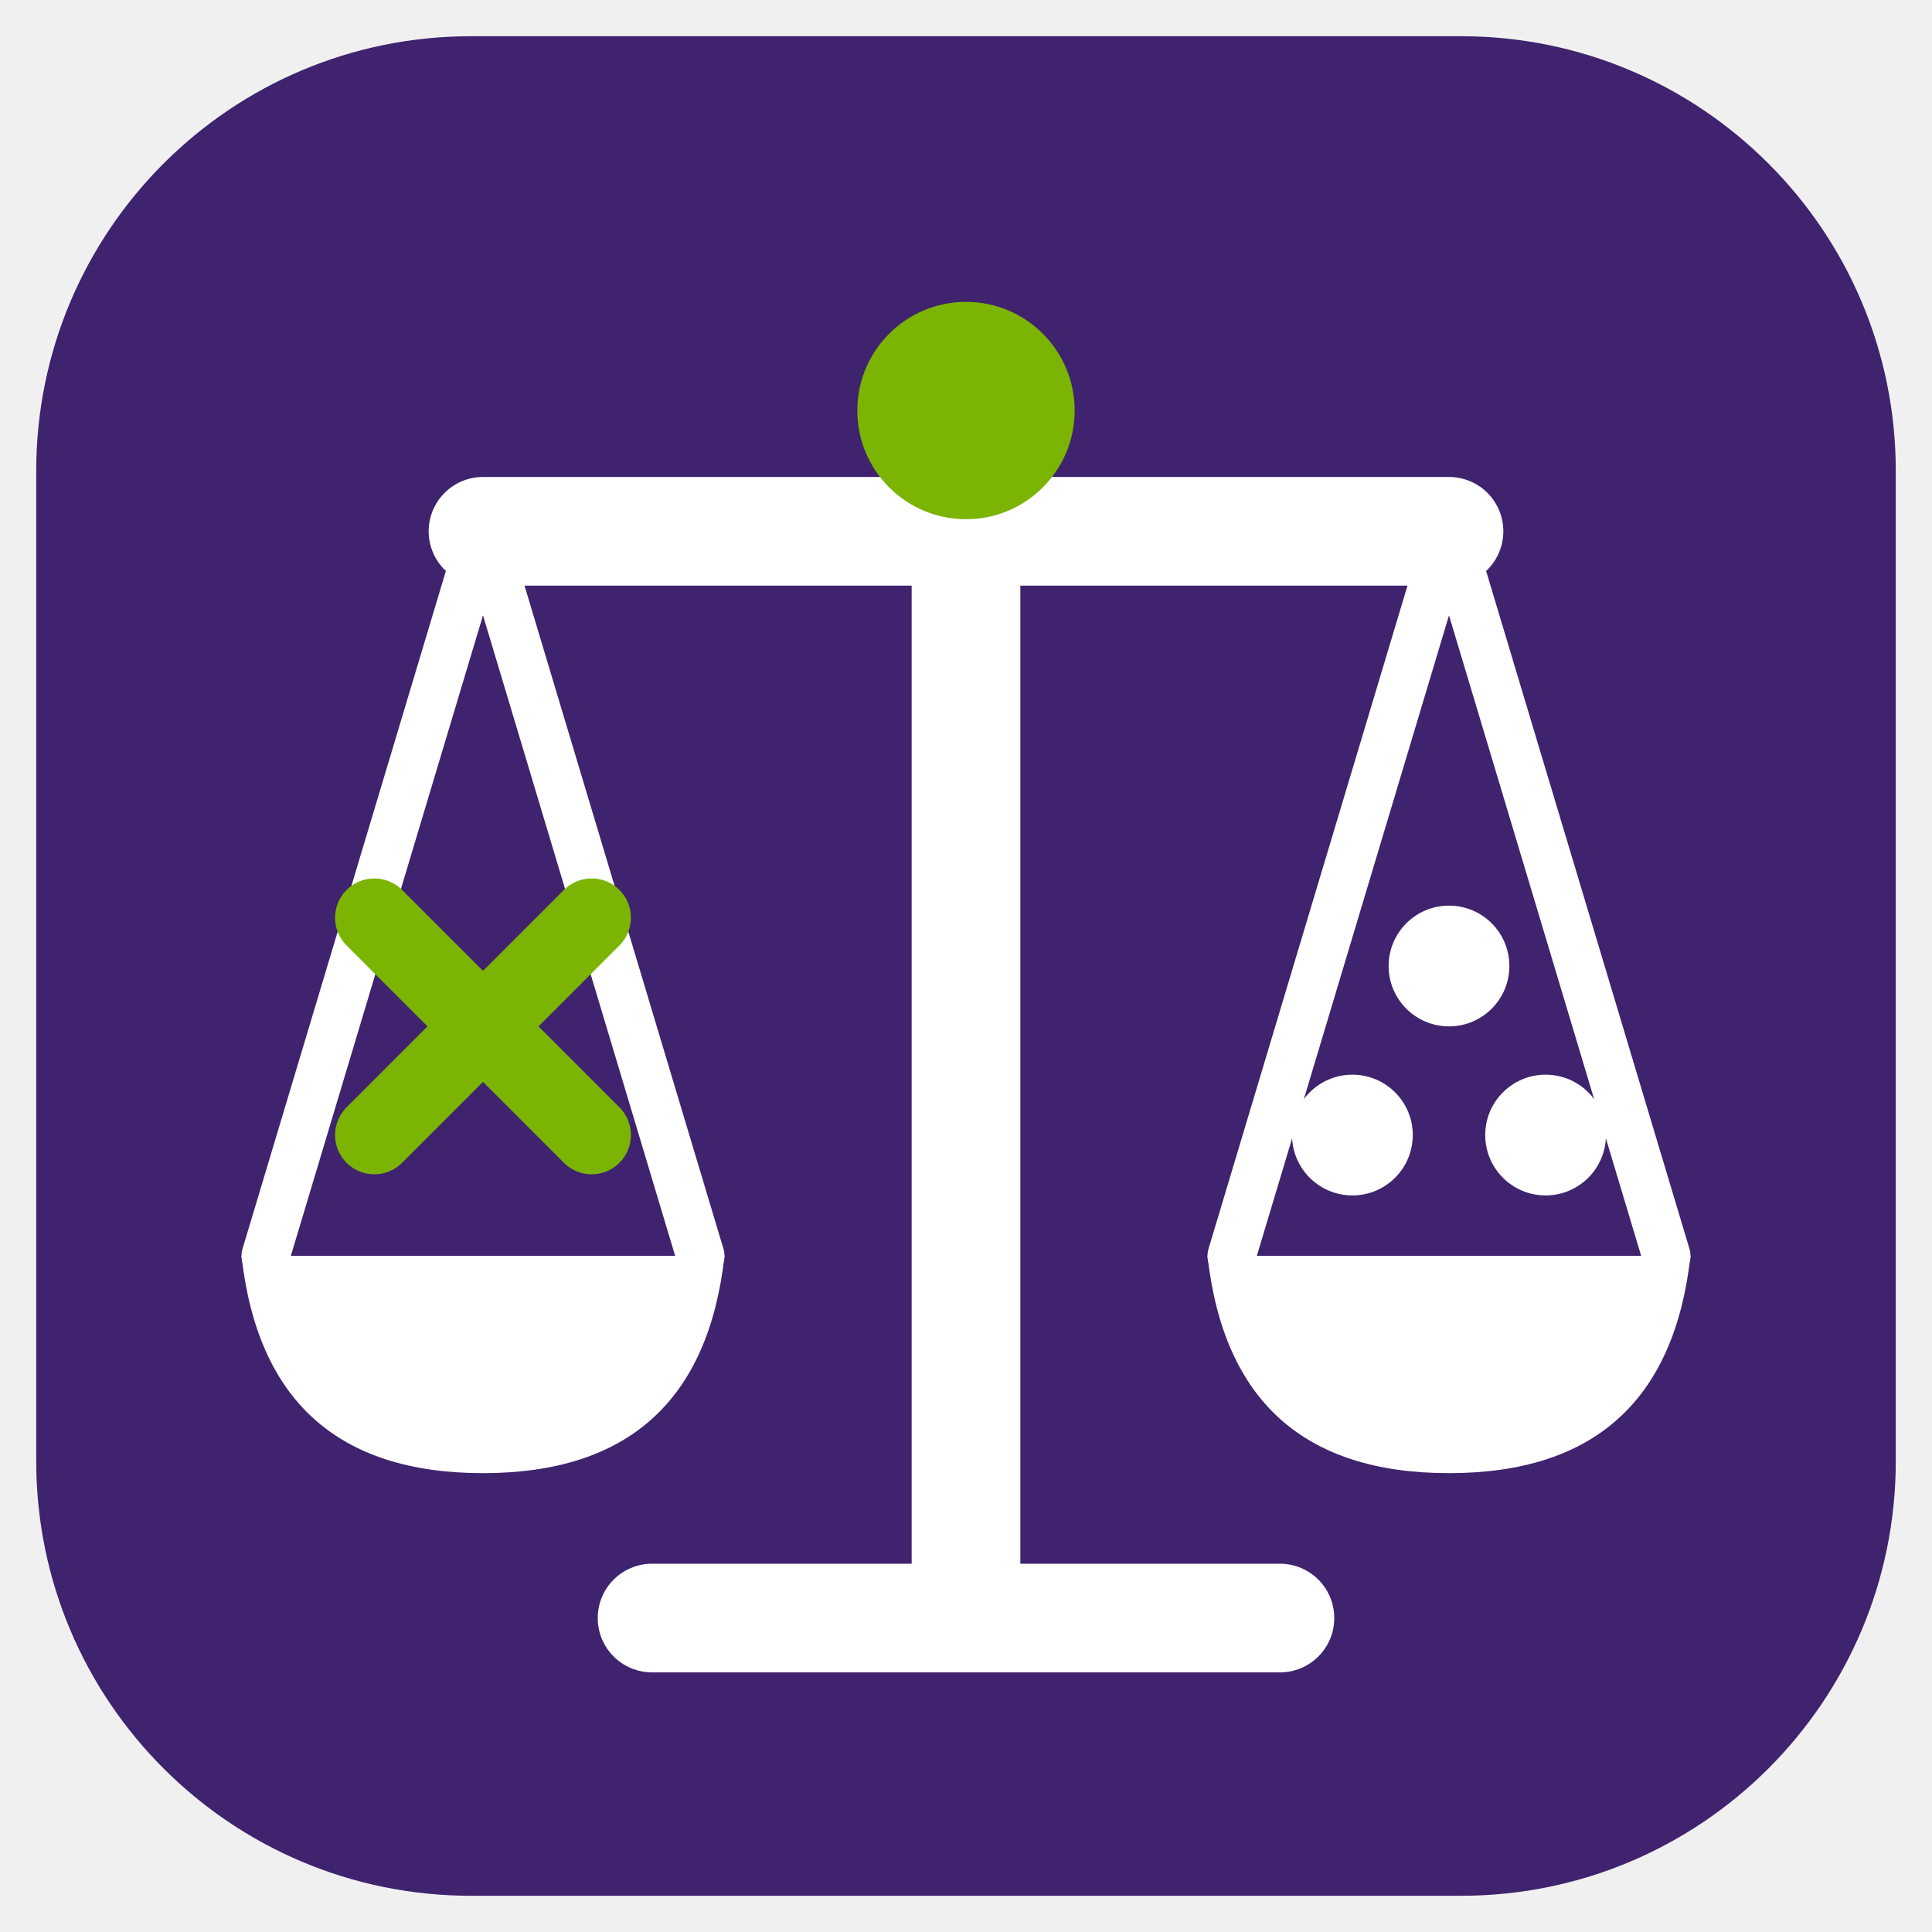
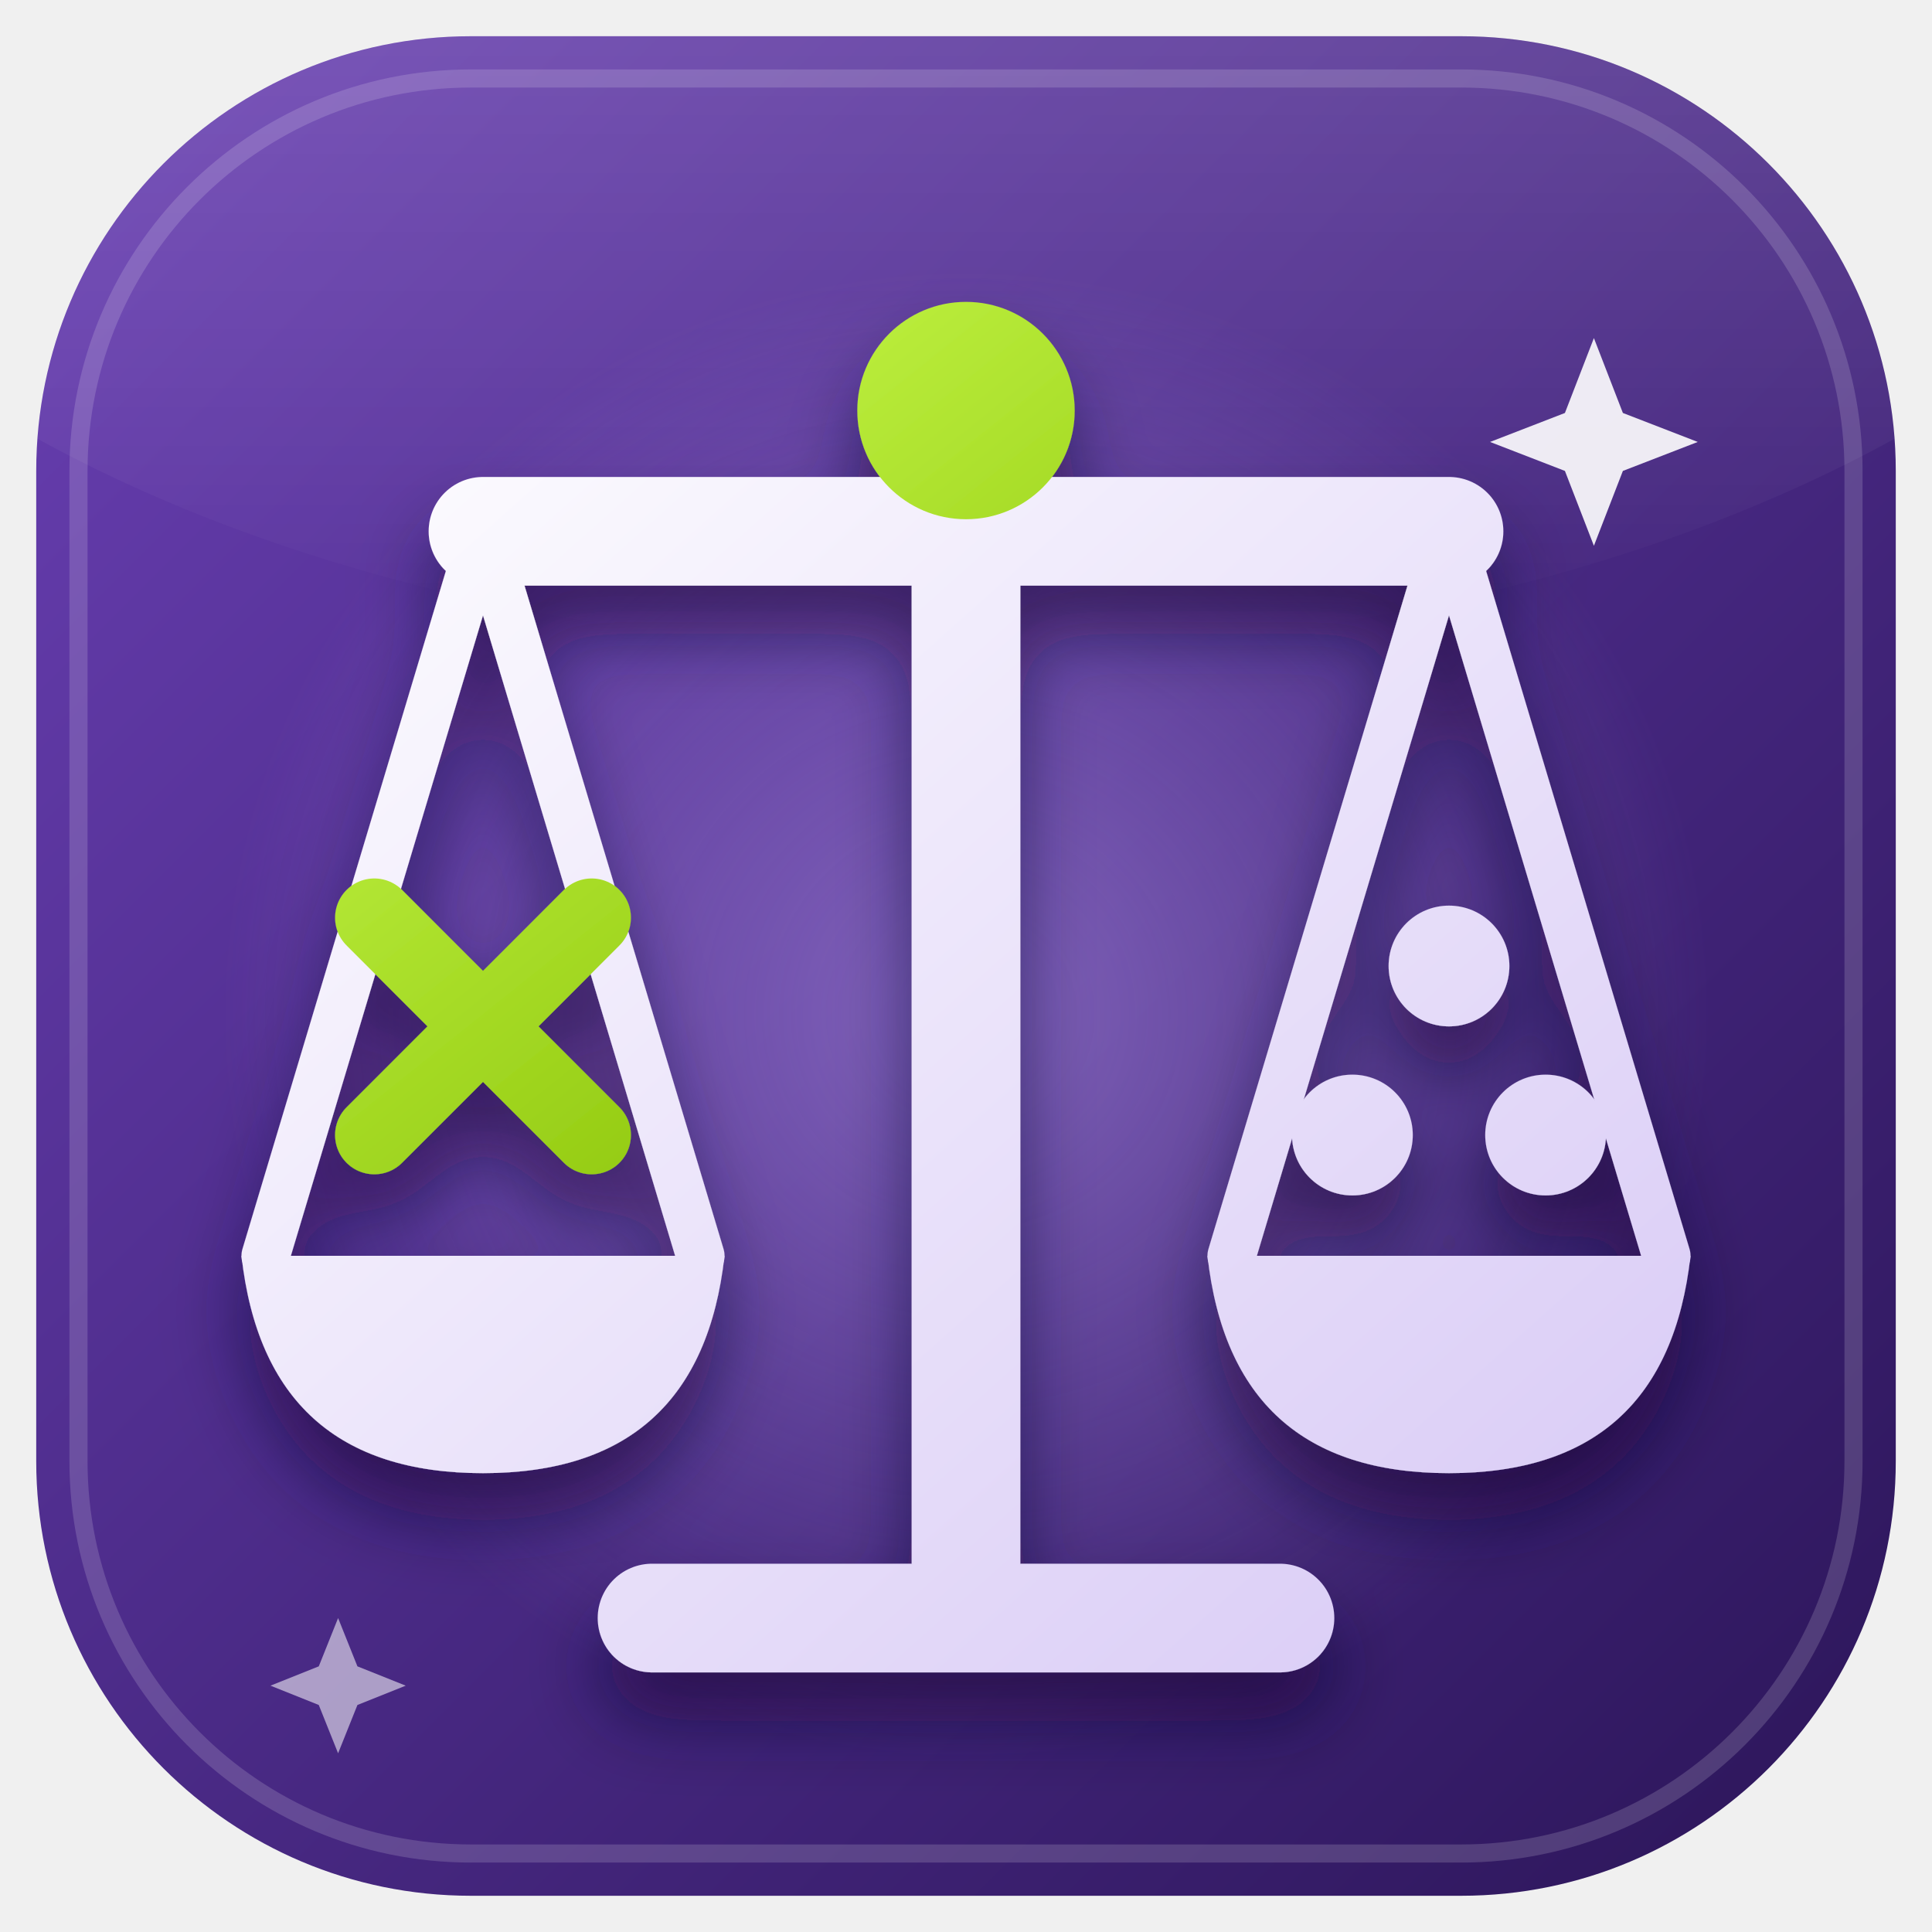
<svg xmlns="http://www.w3.org/2000/svg" viewBox="0 0 160 160" role="img" aria-label="Algebră">
-   <rect x="3" y="3" width="154" height="154" rx="36" fill="#3F236E" />
-   <g fill="none" stroke="#FFFFFF" stroke-linecap="round" stroke-linejoin="round">
-     <path d="M40 44H120" stroke-width="9" />
-     <path d="M80 40V132M54 134H106" stroke-width="9" />
-     <path d="M40 44L22 104M40 44L58 104M120 44L102 104M120 44L138 104" stroke-width="4" />
+   <defs>
+     <linearGradient id="ci219_f" gradientUnits="userSpaceOnUse" x1="30" y1="24" x2="130" y2="136">
+       <stop offset="0" stop-color="#FFFFFF" />
+       <stop offset="1" stop-color="#D9CBF6" />
+     </linearGradient>
+     <linearGradient id="ci219_a" gradientUnits="userSpaceOnUse" x1="40" y1="30" x2="120" y2="130">
+       <stop offset="0" stop-color="#C9FA4C" />
+       <stop offset=".55" stop-color="#8CC40A" />
+       <stop offset="1" stop-color="#6B9C02" />
+     </linearGradient>
+     <linearGradient id="ci219_t" x1="0" y1="0" x2="1" y2="1">
+       <stop offset="0" stop-color="#6A40B4" />
+       <stop offset=".5" stop-color="#4A2A86" />
+       <stop offset="1" stop-color="#2B1558" />
+     </linearGradient>
+     <linearGradient id="ci219_l" x1="0" y1="0" x2="1" y2="1">
+       <stop offset="0" stop-color="#F7F3FF" />
+       <stop offset="1" stop-color="#E6DEF6" />
+     </linearGradient>
+     <radialGradient id="ci219_o" cx=".5" cy=".5" r=".5">
+       <stop offset="0" stop-color="#B79BF0" stop-opacity="0.5" />
+       <stop offset="1" stop-color="#B79BF0" stop-opacity="0" />
+     </radialGradient>
+     <linearGradient id="ci219_g" x1="0" y1="0" x2="0" y2="1">
+       <stop offset="0" stop-color="#fff" stop-opacity=".30" />
+       <stop offset="1" stop-color="#fff" stop-opacity="0" />
+     </linearGradient>
+     <clipPath id="ci219_c">
+       <rect x="3" y="3" width="154" height="154" rx="36" />
+     </clipPath>
+     <filter id="ci219_s" x="-20%" y="-20%" width="140%" height="150%">
+       <feGaussianBlur in="SourceAlpha" stdDeviation="3" />
+       <feOffset dy="4" result="b" />
+       <feFlood flood-color="#12062E" flood-opacity="0.55" />
+       <feComposite in2="b" operator="in" />
+       <feMerge>
+         <feMergeNode />
+         <feMergeNode in="SourceGraphic" />
+       </feMerge>
+     </filter>
+   </defs>
+   <rect x="3" y="3" width="154" height="154" rx="36" fill="url(#ci219_t)" stroke="none" stroke-width="0" />
+   <g clip-path="url(#ci219_c)">
+     <ellipse cx="80" cy="-8" rx="110" ry="62" fill="url(#ci219_g)" />
  </g>
-   <circle cx="80" cy="34" r="9" fill="#7BB403" />
-   <path d="M20 104H60Q58 122 40 122Q22 122 20 104Z" fill="#FFFFFF" />
-   <path d="M100 104H140Q138 122 120 122Q102 122 100 104Z" fill="#FFFFFF" />
-   <path d="M31 76L49 94M49 76L31 94" fill="none" stroke="#7BB403" stroke-width="6.5" stroke-linecap="round" />
-   <g fill="#FFFFFF">
-     <circle cx="112" cy="94" r="5" />
-     <circle cx="128" cy="94" r="5" />
-     <circle cx="120" cy="80" r="5" />
+   <rect x="6.5" y="6.5" width="147" height="147" rx="32.5" fill="none" stroke="#fff" stroke-opacity="0.16" stroke-width="1.5" />
+   <circle cx="80" cy="84" r="62" fill="url(#ci219_o)" />
+   <g fill="#fff">
+     <path d="M132 28l2.4 6.2 6.2 2.4-6.2 2.4-2.4 6.2-2.4-6.2-6.2-2.4 6.2-2.4z" opacity=".9" />
+     <path d="M28 134l1.6 4 4 1.6-4 1.6-1.6 4-1.6-4-4-1.6 4-1.6z" opacity=".55" />
+   </g>
+   <g filter="url(#ci219_s)">
+     <g fill="none" stroke="url(#ci219_f)" stroke-linecap="round" stroke-linejoin="round">
+       <path d="M40 44H120" stroke-width="9" />
+       <path d="M80 40V132M54 134H106" stroke-width="9" />
+       <path d="M40 44L22 104M40 44L58 104M120 44L102 104M120 44L138 104" stroke-width="4" />
+     </g>
+     <circle cx="80" cy="34" r="9" fill="url(#ci219_a)" />
+     <path d="M20 104H60Q58 122 40 122Q22 122 20 104Z" fill="url(#ci219_f)" />
+     <path d="M100 104H140Q138 122 120 122Q102 122 100 104Z" fill="url(#ci219_f)" />
+     <path d="M31 76L49 94M49 76L31 94" fill="none" stroke="url(#ci219_a)" stroke-width="6.5" stroke-linecap="round" />
+     <g fill="url(#ci219_f)">
+       <circle cx="112" cy="94" r="5" />
+       <circle cx="128" cy="94" r="5" />
+       <circle cx="120" cy="80" r="5" />
+     </g>
  </g>
</svg>
